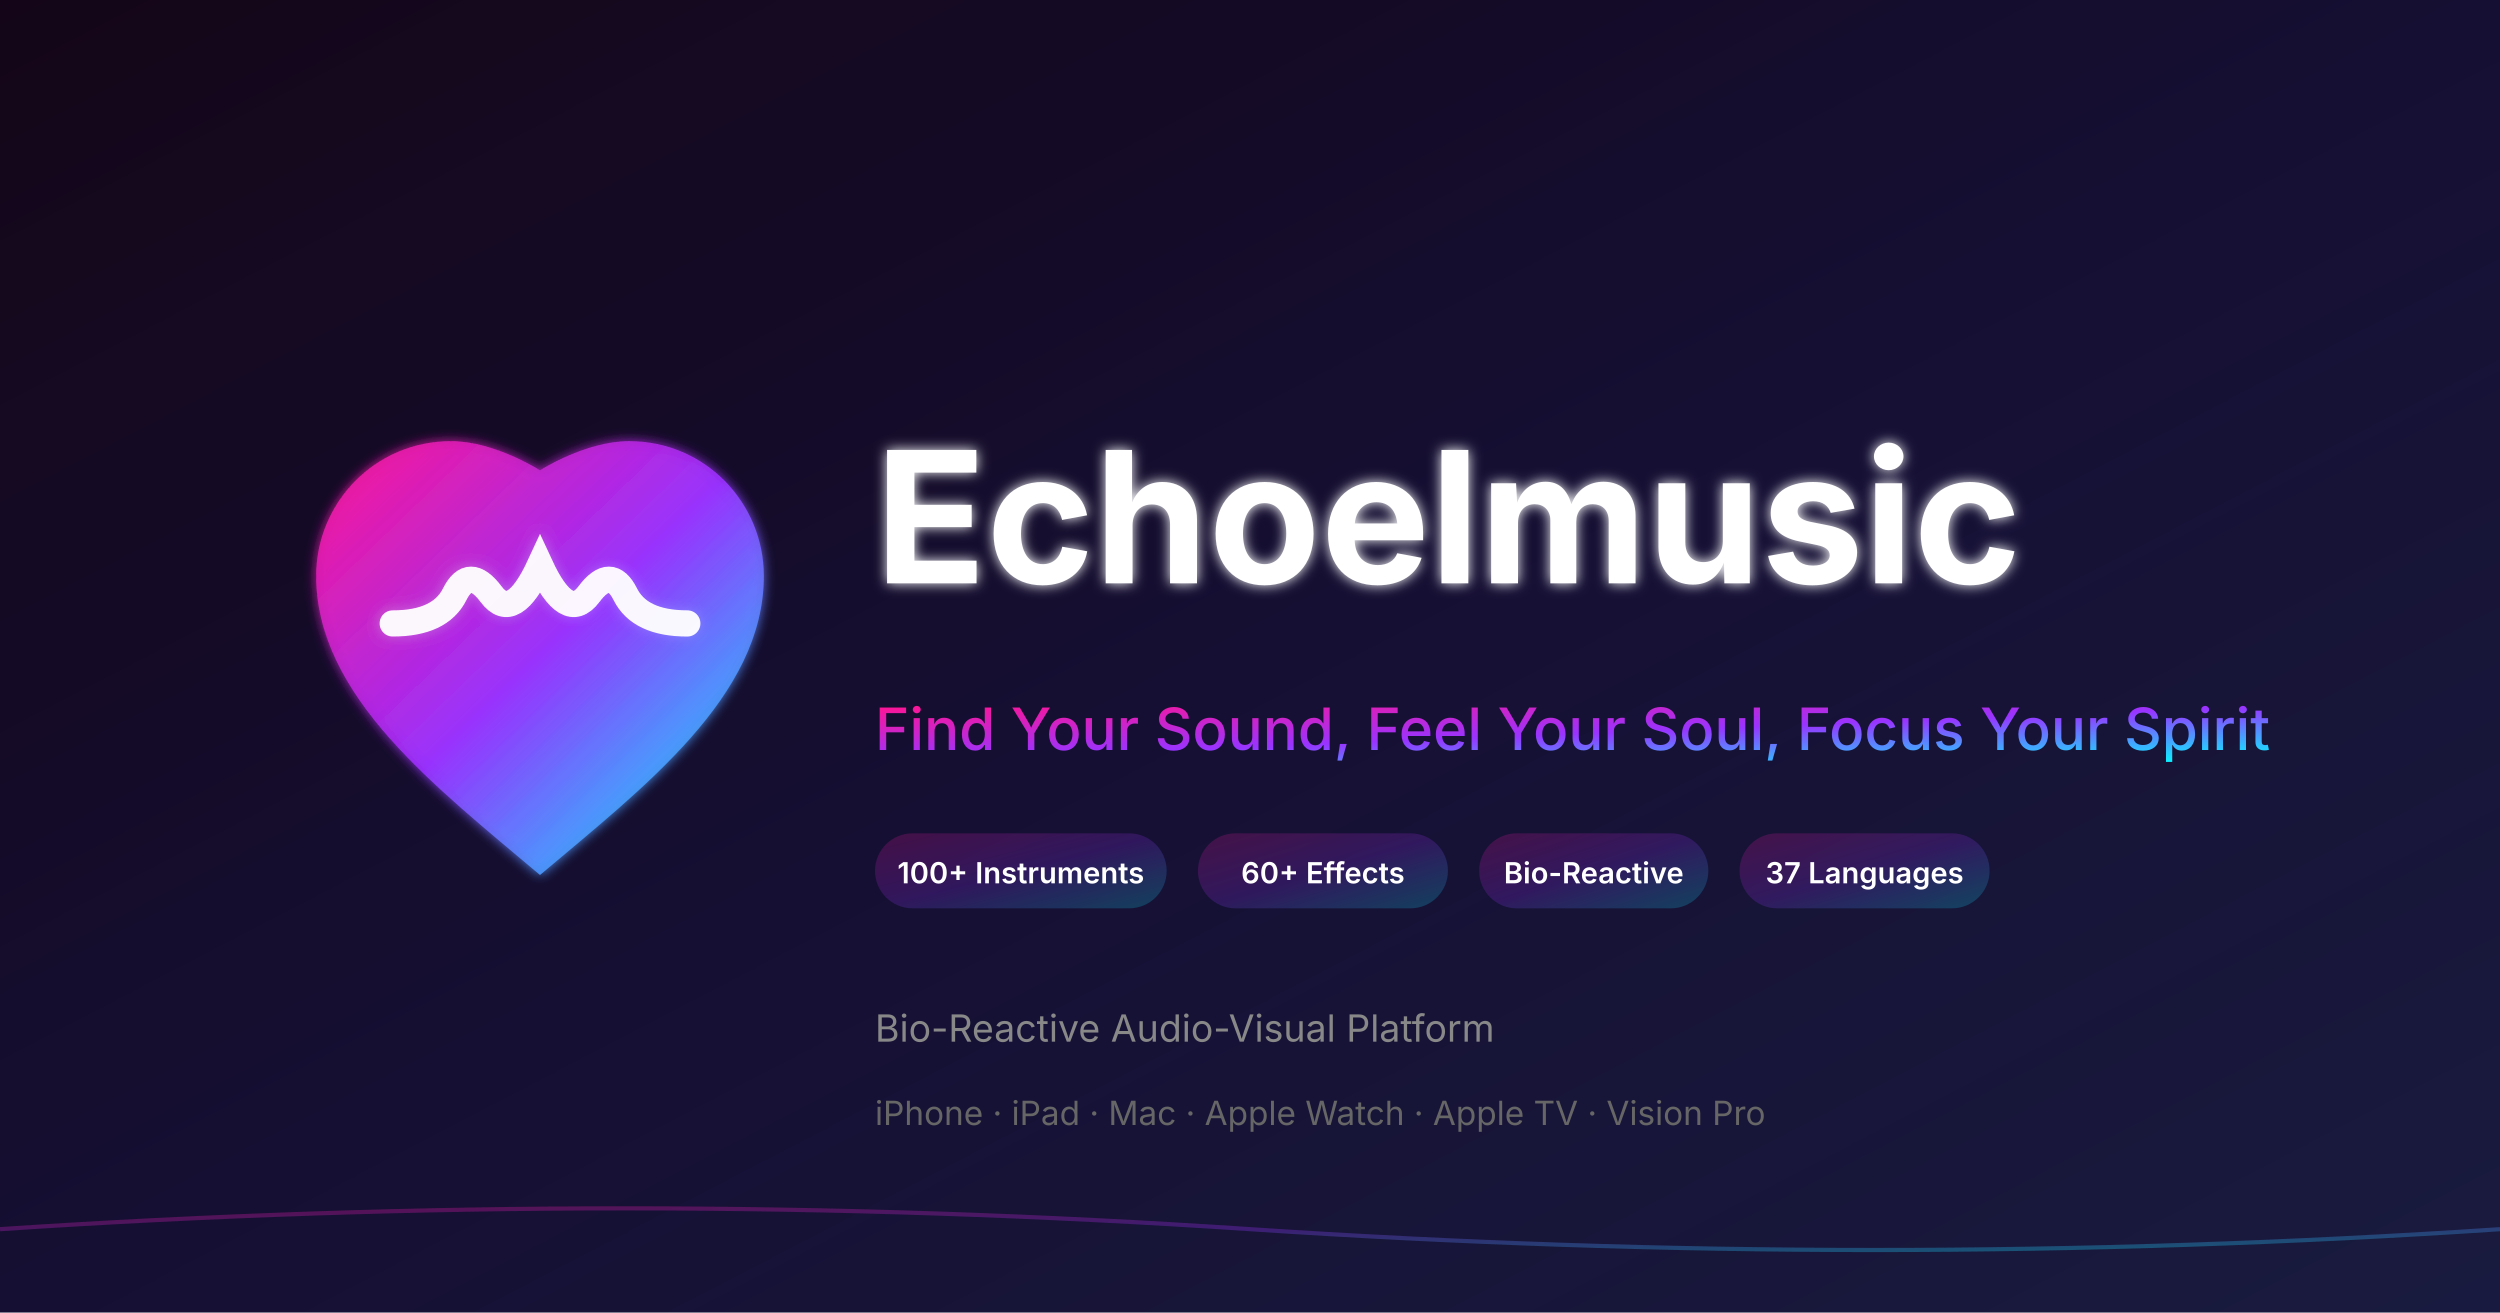
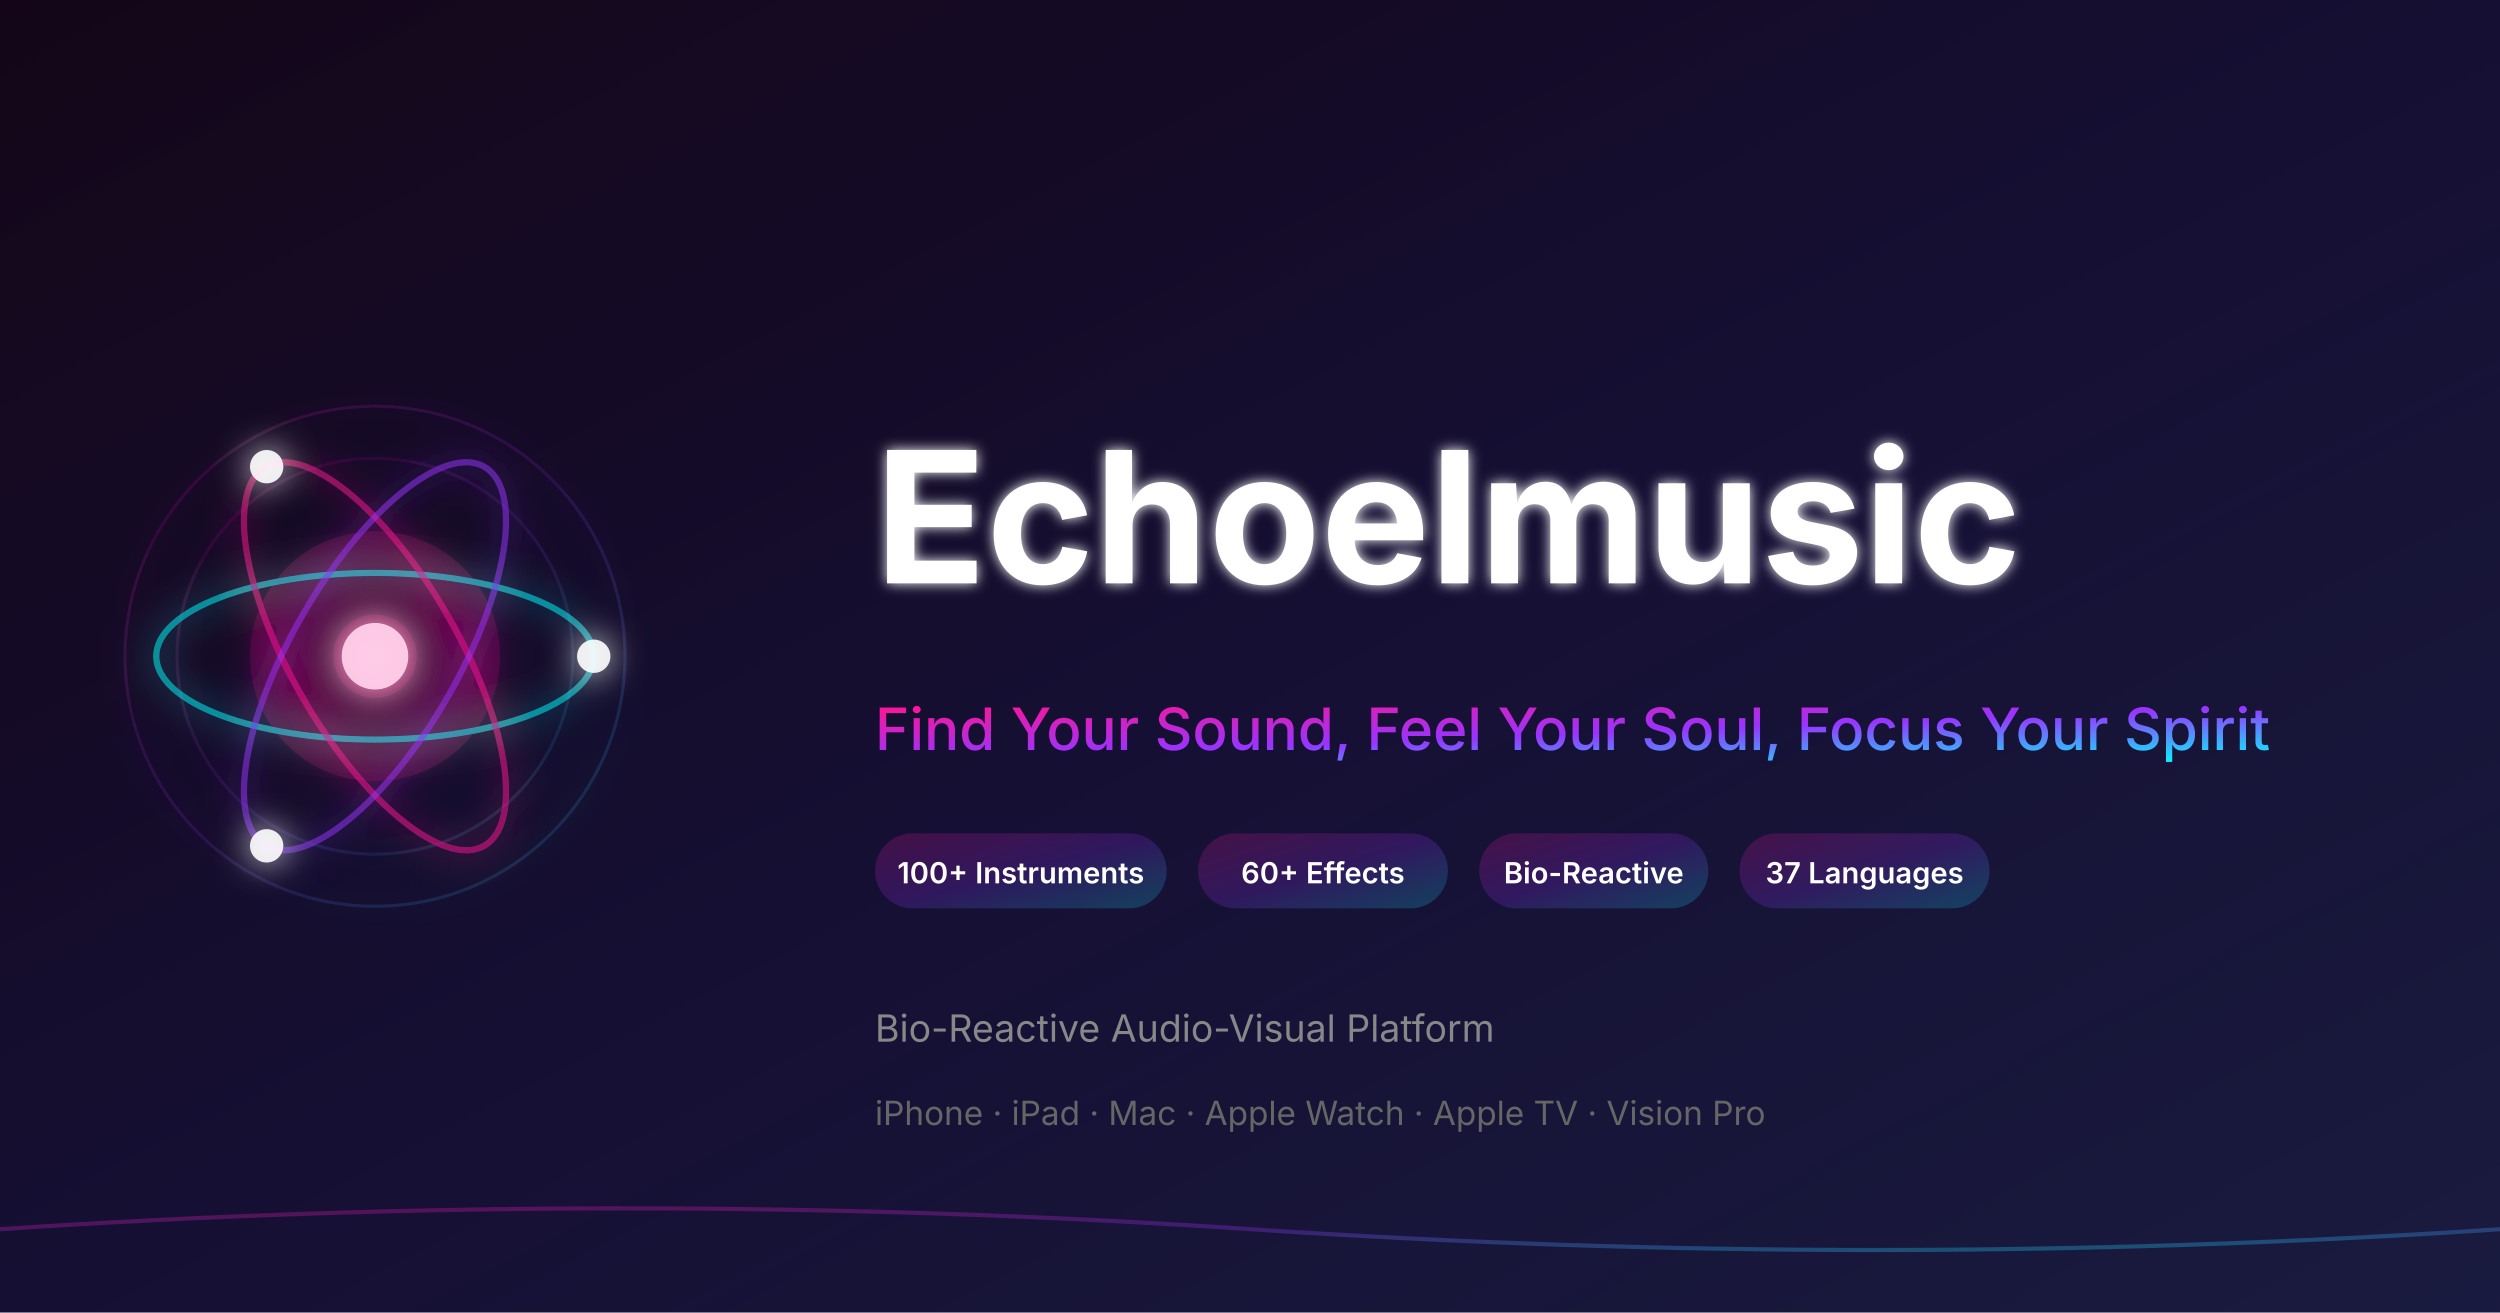
<svg xmlns="http://www.w3.org/2000/svg" viewBox="0 0 1200 630">
  <defs>
    <linearGradient id="brand-gradient" x1="0%" y1="0%" x2="100%" y2="100%">
      <stop offset="0%" stop-color="#FF1494" />
      <stop offset="50%" stop-color="#9933FF" />
      <stop offset="100%" stop-color="#00FFFF" />
    </linearGradient>
    <linearGradient id="bg-gradient" x1="0%" y1="0%" x2="100%" y2="100%">
      <stop offset="0%" stop-color="#050510" />
      <stop offset="50%" stop-color="#0D0D26" />
      <stop offset="100%" stop-color="#1A0D33" />
    </linearGradient>
    <filter id="glow" x="-20%" y="-20%" width="140%" height="140%">
      <feGaussianBlur stdDeviation="8" result="blur" />
      <feMerge>
        <feMergeNode in="blur" />
        <feMergeNode in="SourceGraphic" />
      </feMerge>
    </filter>
    <filter id="text-glow" x="-10%" y="-10%" width="120%" height="120%">
      <feGaussianBlur stdDeviation="3" result="blur" />
      <feMerge>
        <feMergeNode in="blur" />
        <feMergeNode in="SourceGraphic" />
      </feMerge>
    </filter>
  </defs>
  <rect width="1200" height="630" fill="url(#bg-gradient)" />
  <rect width="1200" height="630" fill="url(#brand-gradient)" opacity="0.06" />
-   <g transform="translate(80, 140) scale(0.35)" filter="url(#glow)">
-     <path d="M512 800              C370 680 205 555 205 390              C205 290 285 205 390 205              C450 205 512 245 512 245              C512 245 574 205 634 205              C739 205 819 290 819 390              C819 555 654 680 512 800Z" fill="url(#brand-gradient)" opacity="0.9" />
-     <path d="M310 455              Q375 455 395 415              Q415 375 445 415              Q475 455 512 375              Q549 455 579 415              Q609 375 629 415              Q649 455 714 455" fill="none" stroke="white" stroke-width="36" stroke-linecap="round" opacity="0.95" />
+   <g transform="translate(180, 315)" filter="url(#glow)">
+     <circle cx="0" cy="0" r="120" fill="none" stroke="url(#brand-gradient)" stroke-width="1.5" opacity="0.15" />
+     <circle cx="0" cy="0" r="95" fill="none" stroke="url(#brand-gradient)" stroke-width="1.5" opacity="0.12" />
+     <circle cx="0" cy="0" r="60" fill="#FF1494" opacity="0.15" />
+     <ellipse cx="0" cy="0" rx="105" ry="40" fill="none" stroke="#00FFFF" stroke-width="3" opacity="0.5" />
+     <ellipse cx="0" cy="0" rx="105" ry="40" fill="none" stroke="#FF1494" stroke-width="3" opacity="0.5" transform="rotate(60)" />
+     <ellipse cx="0" cy="0" rx="105" ry="40" fill="none" stroke="#9933FF" stroke-width="3" opacity="0.5" transform="rotate(120)" />
+     <circle cx="0" cy="0" r="16" fill="white" opacity="0.95" />
+     <circle cx="0" cy="0" r="20" fill="#FF1494" opacity="0.2" />
+     <circle cx="105" cy="0" r="8" fill="white" opacity="0.9" />
+     <circle cx="-52" cy="-91" r="8" fill="white" opacity="0.9" />
+     <circle cx="-52" cy="91" r="8" fill="white" opacity="0.9" />
  </g>
  <text x="420" y="280" font-family="-apple-system, BlinkMacSystemFont, 'SF Pro Display', sans-serif" font-size="88" font-weight="700" fill="white" filter="url(#text-glow)">
    Echoelmusic
  </text>
  <text x="420" y="360" font-family="-apple-system, BlinkMacSystemFont, 'SF Pro Text', sans-serif" font-size="28" fill="url(#brand-gradient)" font-weight="500">
    Find Your Sound, Feel Your Soul, Focus Your Spirit
  </text>
  <g transform="translate(420, 400)">
    <rect x="0" y="0" width="140" height="36" rx="18" fill="url(#brand-gradient)" opacity="0.2" />
    <text x="70" y="24" font-family="SF Pro Text, sans-serif" font-size="14" fill="white" text-anchor="middle" font-weight="600">100+ Instruments</text>
    <rect x="155" y="0" width="120" height="36" rx="18" fill="url(#brand-gradient)" opacity="0.2" />
    <text x="215" y="24" font-family="SF Pro Text, sans-serif" font-size="14" fill="white" text-anchor="middle" font-weight="600">60+ Effects</text>
    <rect x="290" y="0" width="110" height="36" rx="18" fill="url(#brand-gradient)" opacity="0.2" />
    <text x="345" y="24" font-family="SF Pro Text, sans-serif" font-size="14" fill="white" text-anchor="middle" font-weight="600">Bio-Reactive</text>
    <rect x="415" y="0" width="120" height="36" rx="18" fill="url(#brand-gradient)" opacity="0.2" />
    <text x="475" y="24" font-family="SF Pro Text, sans-serif" font-size="14" fill="white" text-anchor="middle" font-weight="600">37 Languages</text>
  </g>
  <text x="420" y="500" font-family="-apple-system, BlinkMacSystemFont, 'SF Pro Text', sans-serif" font-size="18" fill="#888" font-weight="400">
    Bio-Reactive Audio-Visual Platform
  </text>
  <text x="420" y="540" font-family="-apple-system, BlinkMacSystemFont, 'SF Pro Text', sans-serif" font-size="16" fill="#666" font-weight="400">
    iPhone  ·  iPad  ·  Mac  ·  Apple Watch  ·  Apple TV  ·  Vision Pro
  </text>
  <path d="M0 590 Q300 570 600 590 Q900 610 1200 590" fill="none" stroke="url(#brand-gradient)" stroke-width="2" opacity="0.3" />
</svg>
